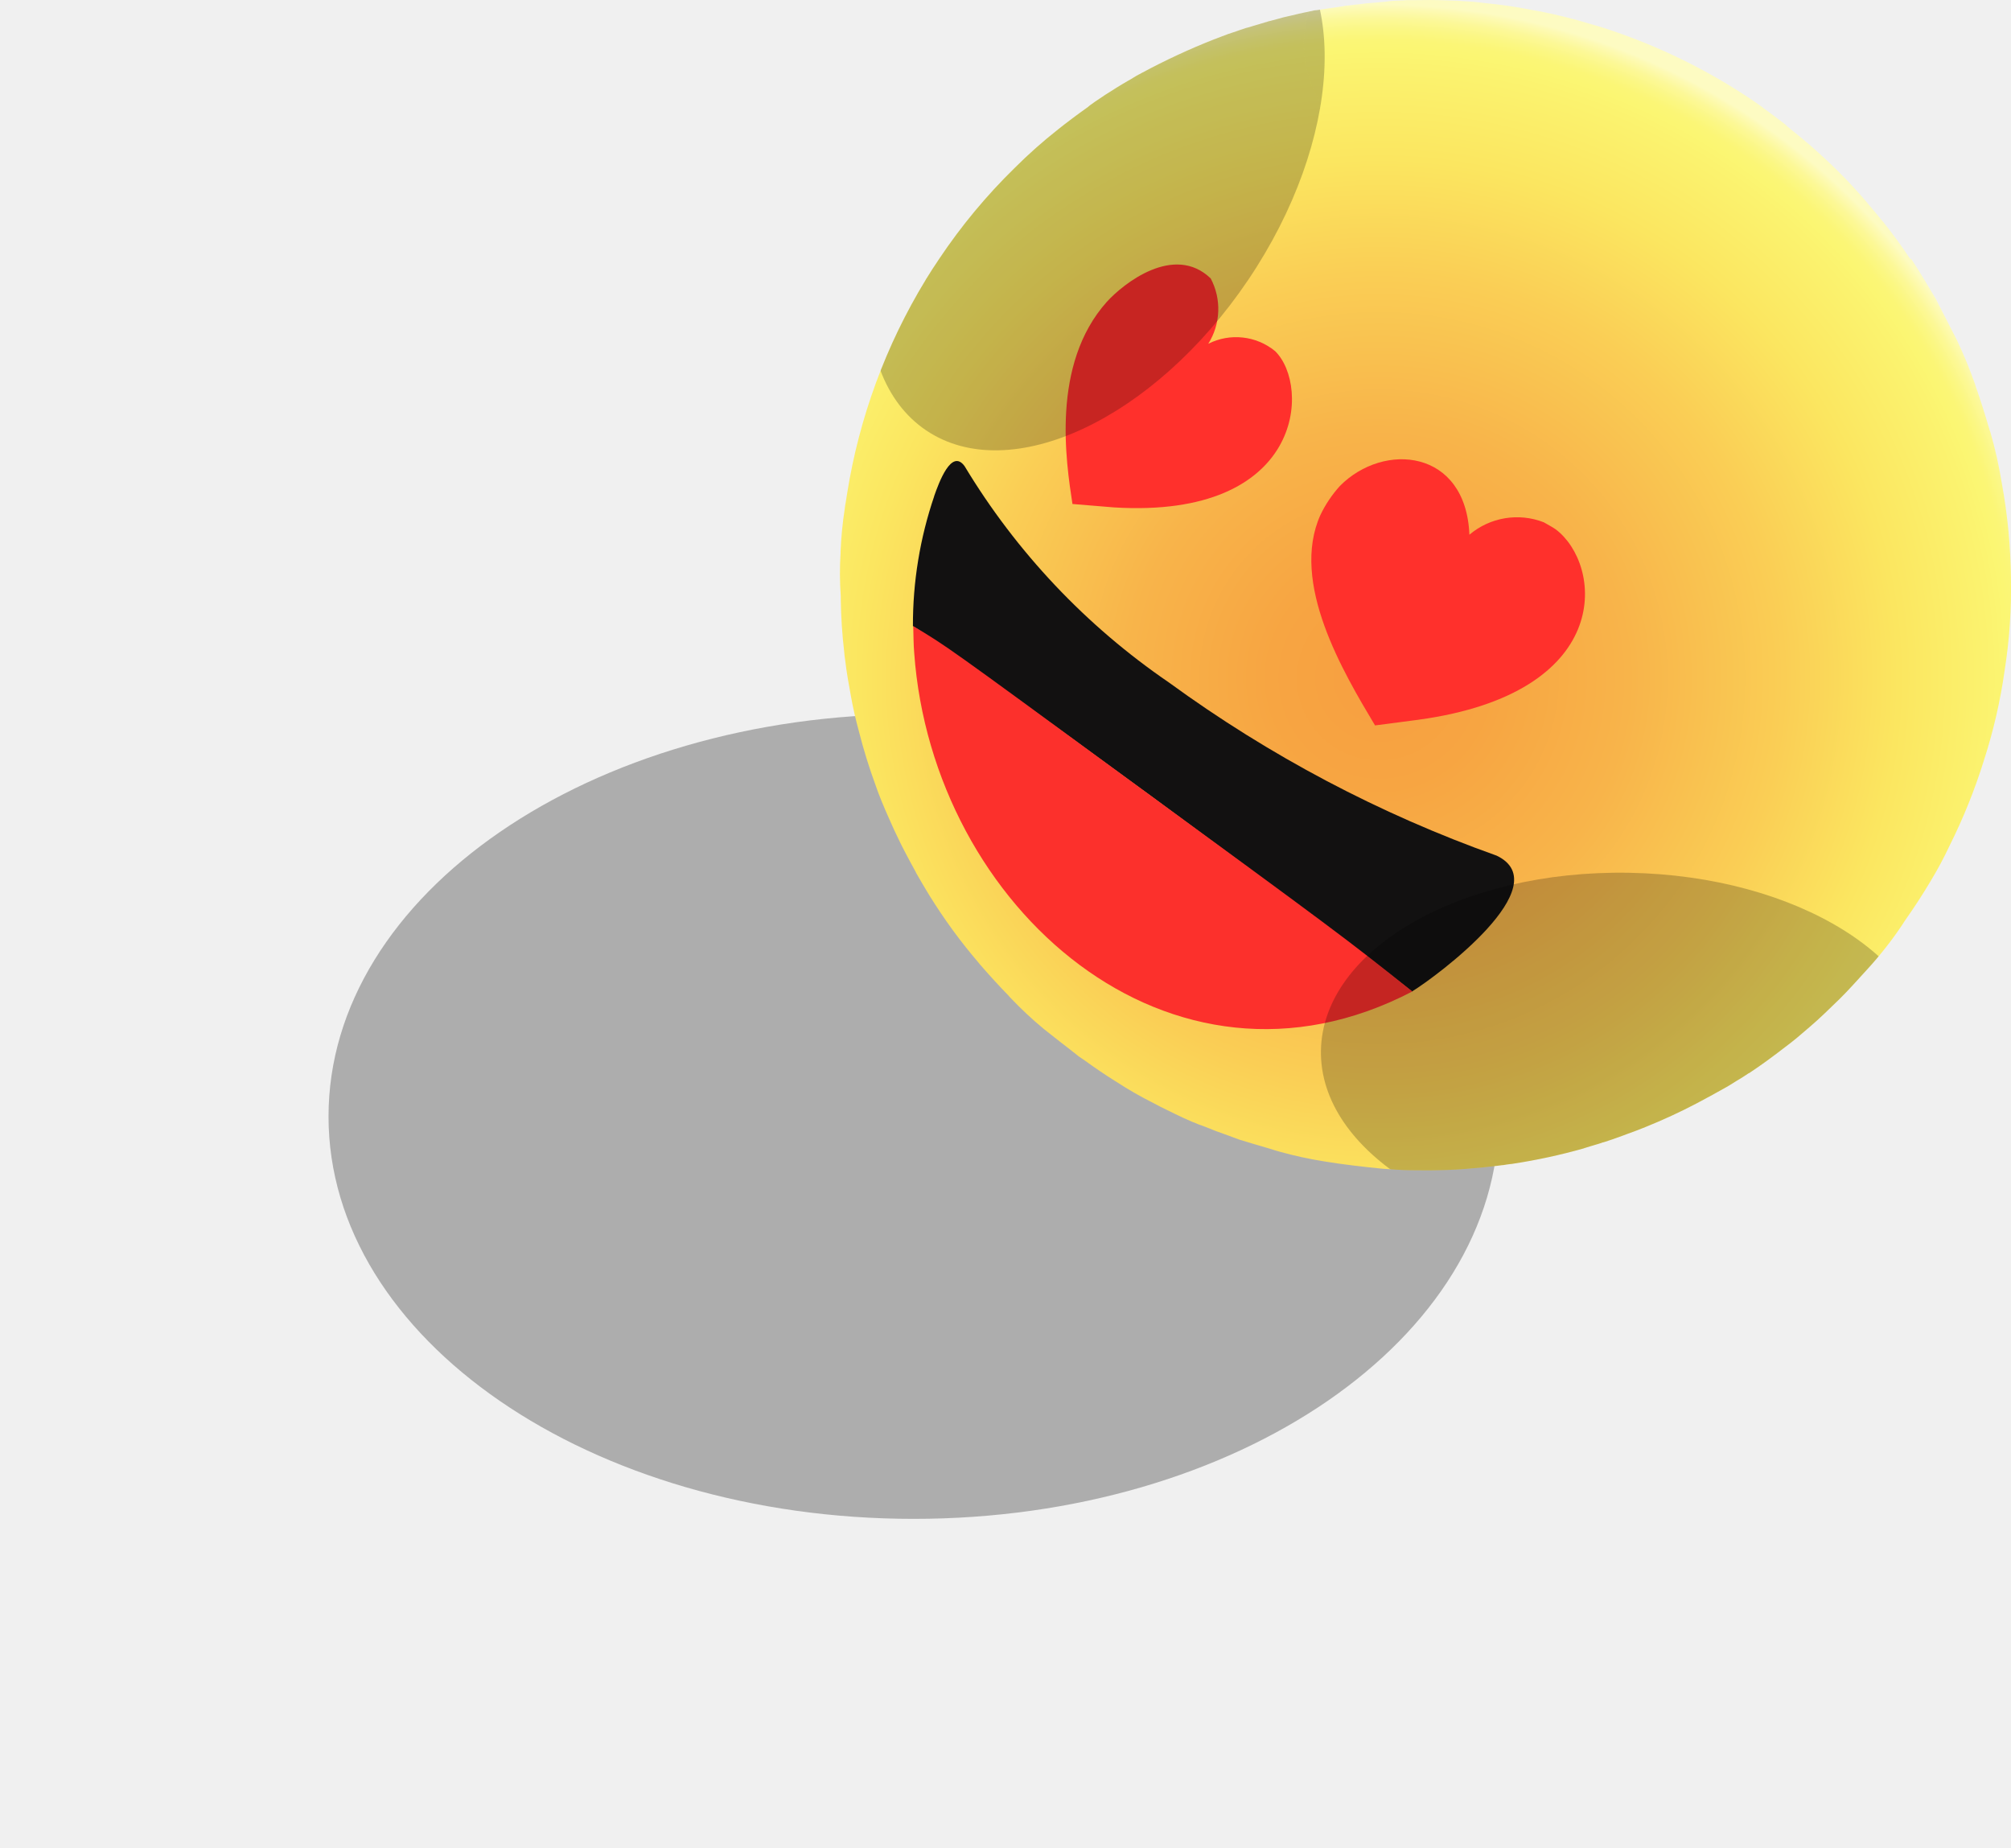
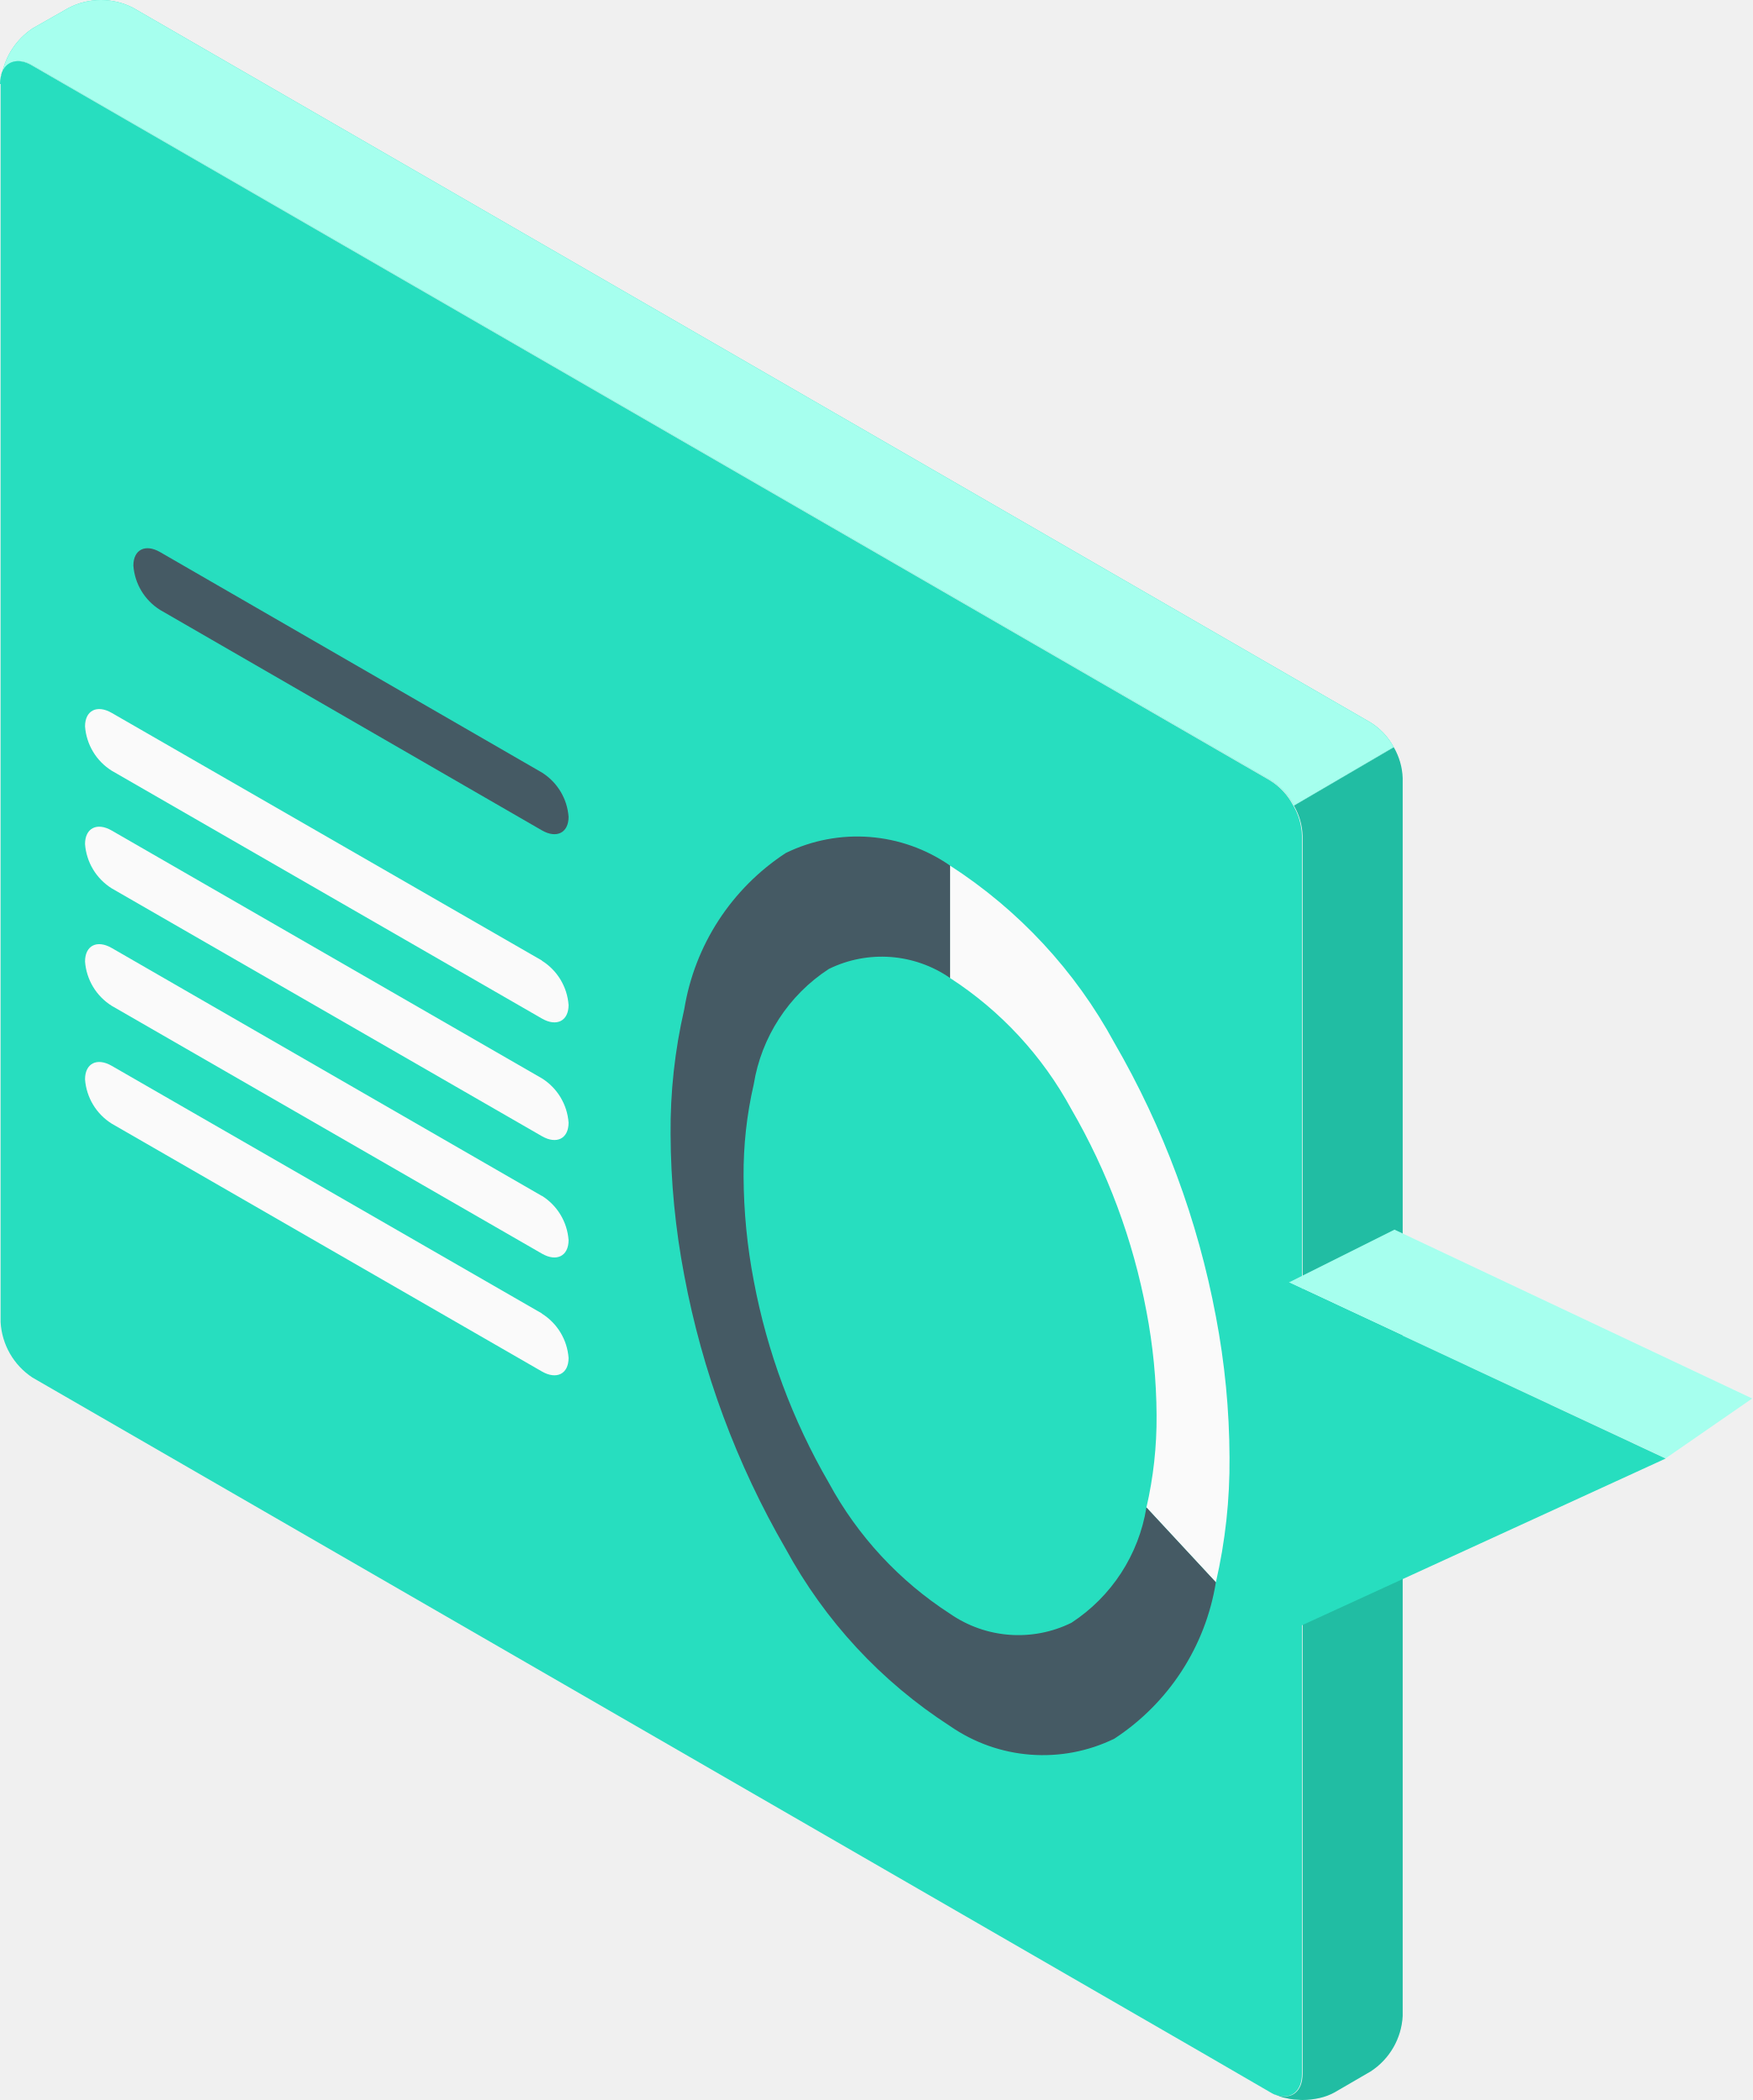
- <svg xmlns="http://www.w3.org/2000/svg" xmlns:xlink="http://www.w3.org/1999/xlink" width="82.478" height="75.758" viewBox="0 0 82.478 75.758">
+ <svg xmlns="http://www.w3.org/2000/svg" id="Grupo_1050126" data-name="Grupo 1050126" width="37.089" height="44.448" viewBox="0 0 37.089 44.448">
  <defs>
-     <radialGradient id="radial-gradient" cx="0.471" cy="0.58" r="0.575" gradientTransform="matrix(-0.999, -0.004, -0.004, 1, 0.933, 0.001)" gradientUnits="objectBoundingBox">
-       <stop offset="0" stop-color="#f79f40" />
-       <stop offset="0.163" stop-color="#f7a542" />
-       <stop offset="0.371" stop-color="#f8b44a" />
-       <stop offset="0.601" stop-color="#face55" />
-       <stop offset="0.771" stop-color="#fbe660" />
-       <stop offset="0.91" stop-color="#fbf36f" />
-       <stop offset="0.932" stop-color="#fbf672" />
-       <stop offset="0.947" stop-color="#fbf676" />
-       <stop offset="0.962" stop-color="#fbf783" />
-       <stop offset="0.978" stop-color="#fcf897" />
-       <stop offset="0.994" stop-color="#fdfab4" />
-       <stop offset="1" stop-color="#fdfbc2" />
-     </radialGradient>
    <clipPath id="clip-path">
-       <path id="Trazado_116496" data-name="Trazado 116496" d="M52.65,29.84v-.06c0-.11-.03-.77-.15-1.75-.01-.09-.02-.17-.03-.26-.02-.12-.04-.25-.06-.38a23.894,23.894,0,0,0-3.15-8.77c0-.01-.01-.01-.01-.02-.17-.29-.35-.57-.54-.85h0a23.353,23.353,0,0,0-3.06-3.74,20.449,20.449,0,0,0-1.77-1.6c-.39-.32-.78-.62-1.19-.91a.265.265,0,0,1-.06-.05l-.05-.04-.21-.15c-.26-.18-.55-.37-.86-.57h0c-.01-.01-.02-.01-.03-.02-.15-.09-.3-.19-.47-.28-.07-.04-.15-.09-.22-.13s-.12-.07-.19-.11a1.092,1.092,0,0,0-.15-.08,25.413,25.413,0,0,0-2.93-1.4c-.26-.11-.47-.18-.58-.23l-.18-.07-.18-.07c-.01,0-.02-.01-.03-.01l-.04-.01-.3-.1-.04-.01c-.01,0-.03-.01-.04-.01l-.2-.07a2.759,2.759,0,0,0-.27-.08l-.23-.07c-.04-.01-.09-.03-.13-.04-.01,0-.03-.01-.04-.01s-.03-.01-.05-.01a.636.636,0,0,1-.07-.02l-.26-.07-.22-.06c-.07-.02-.14-.03-.21-.05h-.01l-.13-.03-.25-.06-.18-.04a2.049,2.049,0,0,0-.24-.05c-.01,0-.03-.01-.04-.01-.06-.01-.12-.03-.18-.04l-.11-.02-.13-.03h-.02l-.04-.01c-.02,0-.05-.01-.07-.01a1.766,1.766,0,0,1-.2-.04.6.6,0,0,0-.12-.02h0a2.068,2.068,0,0,1-.22-.04l-.19-.03c-.03-.01-.07-.01-.11-.02a.985.985,0,0,0-.17-.02,1,1,0,0,0-.16-.02l-.27-.03-.25-.03c-.03,0-.05-.01-.08-.01h-.02a1.641,1.641,0,0,0-.23-.02l-.34-.03c-.08-.01-.16-.01-.23-.02-.09-.01-.17-.01-.26-.02s-.18-.01-.27-.02A.97.97,0,0,1,29.76,7h-.37c-.48-.01-.96-.01-1.45,0-.11,0-.21,0-.31.01s-.22.01-.32.02c-.07,0-.13.01-.19.01-.16.01-.31.02-.46.04-.05,0-.11.01-.16.01-.22.02-.43.04-.64.07-.1.01-.2.02-.3.04h-.01c-.02,0-.04.01-.06.01q-.24.03-.45.06c-.11.02-.23.04-.34.05-.26.04-.47.08-.61.11-.7.14-1.38.3-2.06.5-.41.11-.77.22-1.21.38a24.021,24.021,0,0,0-5.31,2.61h0c-.17.11-.33.22-.49.33a.265.265,0,0,0-.06.05c-.28.2-.56.4-.84.61a.423.423,0,0,1-.07.05l-.02.02-.02.02c-.01.01-.02.02-.03.02s-.02.01-.03.02c-.08.06-.15.12-.23.18-.15.12-.3.24-.44.36-.08.07-.16.13-.24.2-.16.14-.32.27-.46.4l-.02.02-.02.02c-.03.03-.07.06-.1.09-.75.69-1.21,1.19-1.24,1.22-.23.25-.46.51-.69.77-.16.19-.33.38-.5.59-.01.01-.02.03-.04.04l-.03.03c-.34.42-.69.89-1.08,1.46l-.01.01-.01.01c-.01.01-.01.02-.02.02-.18.26-.36.55-.54.86-.16.26-.32.52-.46.75l-.46.88c-.15.29-.29.56-.42.82a16.758,16.758,0,0,0-.76,1.82h0v.01c-.22.6-.42,1.23-.6,1.84l-.01.02a.037.037,0,0,1-.01.03,17.968,17.968,0,0,0-.5,2.13,23.506,23.506,0,0,0-.17,7.66,22.794,22.794,0,0,0,.82,3.68,23.944,23.944,0,0,0,1.38,3.51,15.311,15.311,0,0,0,.75,1.42c.32.56.68,1.11,1.06,1.66.04.07.09.13.13.2a16,16,0,0,0,1.39,1.8c.34.37.78.88,1.14,1.24s.83.82,1.22,1.15h0c.42.37.6.53.99.83q.72.585,1.47,1.08h.01c.16.11.32.22.49.32.19.12.38.24.55.34.09.05.22.13.36.21a.573.573,0,0,1,.07.04c.15.09.33.18.52.29.04.02.09.05.13.07a22.789,22.789,0,0,0,2.12,1c.18.07.42.17.7.28l.24.09.42.15.3.1.11.03c.01,0,.01,0,.02.01l.16.05a2.759,2.759,0,0,0,.27.08l.26.08c.01,0,.02,0,.02.01a22.1,22.1,0,0,0,2.96.66l.09.01c.08.01.17.03.27.04h.03l.23.03.53.06c.24.03.56.05.79.07s.49.03.74.04h.02c.13.01.25.01.37.01.33.01.77,0,1.1.01s.79-.03,1.13-.05c.72-.06,1.68-.17,2.39-.28a18.747,18.747,0,0,0,1.84-.38c.14-.04.28-.08.43-.12.43-.12.87-.25,1.24-.36l.43-.16c.35-.12.69-.25,1.03-.38l.17-.06c.4-.15.89-.38,1.32-.59.19-.09.37-.18.55-.28a15.71,15.71,0,0,0,1.56-.88c.02-.01.03-.02.05-.03.41-.26.82-.52,1.22-.81.09-.06.18-.12.26-.17l.44-.34c.12-.09.23-.18.35-.27l.66-.52a14.289,14.289,0,0,0,1.37-1.26l.03-.03.07-.07c.35-.35.74-.77,1.2-1.29a.138.138,0,0,0,.03-.04h0a20.958,20.958,0,0,0,2.02-2.71c.01-.01.01-.02.02-.03.19-.3.38-.61.57-.95v-.01h0c.08-.14.16-.29.24-.44.11-.2.22-.41.31-.59l.09-.18c.16-.32.31-.65.47-.99.21-.47.41-.94.56-1.36h0c.26-.7.5-1.44.71-2.23.13-.48.25-.96.33-1.41.1-.48.18-.98.25-1.5.02-.12.03-.23.05-.34.08-.69.14-1.41.16-2.14v-.13C52.68,31.04,52.68,30.45,52.65,29.84Z" transform="translate(-4.654 -6.992)" />
+       <rect id="Rectángulo_361875" data-name="Rectángulo 361875" width="37.089" height="44.448" fill="none" />
    </clipPath>
-     <linearGradient id="linear-gradient" x1="-0.166" y1="-323.933" x2="-1.166" y2="-323.933" gradientUnits="objectBoundingBox">
-       <stop offset="0" stop-color="#19b79c" />
-       <stop offset="0.405" stop-color="#1dbb9e" />
-       <stop offset="0.825" stop-color="#2ac8a3" />
-       <stop offset="0.997" stop-color="#31cfa6" />
-     </linearGradient>
-     <linearGradient id="linear-gradient-2" x1="-2.106" y1="-363.238" x2="-3.08" y2="-363.238" xlink:href="#linear-gradient" />
    <clipPath id="clip-path-2">
-       <path id="Trazado_116504" data-name="Trazado 116504" d="M4.652,29.65v-.06a15.757,15.757,0,0,1,.17-1.74,2.335,2.335,0,0,1,.04-.26c.02-.12.04-.25.06-.38a24.088,24.088,0,0,1,3.22-8.75c0-.01.01-.01.01-.02.18-.29.36-.57.55-.85h0a23.39,23.39,0,0,1,3.09-3.72,20.134,20.134,0,0,1,1.78-1.58q.585-.465,1.2-.9a.265.265,0,0,0,.06-.05l.05-.04.21-.15c.26-.18.55-.37.86-.56h0c.01-.01.02-.01.03-.02.15-.09.31-.19.47-.28a2.53,2.53,0,0,0,.22-.13c.06-.04.12-.07.19-.11.05-.03.1-.05.15-.08a27.308,27.308,0,0,1,2.95-1.37c.26-.1.47-.18.58-.22l.18-.06.18-.06c.01,0,.02-.01.03-.01l.05-.02.3-.1.04-.01c.01,0,.03-.01.04-.01l.2-.06c.08-.02.19-.06.27-.08l.23-.07a.647.647,0,0,0,.13-.04c.01,0,.03-.01.04-.01s.03-.01.05-.01a.637.637,0,0,0,.07-.02l.26-.07.22-.06c.07-.02.14-.03.21-.05h.01l.13-.03c.08-.02.18-.04.25-.06l.18-.04c.08-.02.16-.03.24-.05.01,0,.03-.01.04-.01a1.163,1.163,0,0,0,.18-.04l.11-.01.13-.02h.02l.04-.01c.02,0,.05-.01.07-.01l.2-.03c.04-.01.09-.01.13-.02h0l.22-.03.19-.03a.516.516,0,0,0,.11-.02.985.985,0,0,1,.17-.02c.06-.01.11-.01.16-.02l.27-.03.25-.03c.03,0,.05-.01.08-.01h.02c.07-.01.15-.01.23-.02l.34-.03c.08-.01.16-.01.23-.02a1.569,1.569,0,0,1,.24-.03,2.437,2.437,0,0,1,.27-.01.86.86,0,0,1,.16-.01l.15-.01h.24c.49-.01.97-.01,1.45.01.11,0,.21.01.31.01s.22.01.32.02c.07,0,.13.01.19.01.16.01.31.02.46.04.05.01.11.01.16.02.22.02.43.05.64.07.1.01.2.03.3.04h.01c.02,0,.04.01.06.01.16.02.31.05.45.07l.34.06c.26.05.47.09.6.11.69.14,1.38.31,2.06.52.41.11.76.23,1.21.39a24.178,24.178,0,0,1,5.28,2.65h0c.16.11.33.22.49.34a.265.265,0,0,1,.06.05c.28.2.56.41.83.62a.424.424,0,0,0,.07.05l.02.02.02.02.03.03c.01.01.02.01.02.02.08.06.15.12.22.18.15.12.3.24.44.36.08.07.16.14.24.2.16.14.31.28.46.41l.02.02.02.02c.03.03.07.06.1.09.75.69,1.2,1.2,1.23,1.23.23.25.46.51.68.78.16.19.32.38.49.59.01.01.02.03.04.04l.02.03c.33.42.69.89,1.07,1.47l.04.01.01.01c.01.01.01.02.02.02.17.26.36.56.54.86.16.26.31.53.45.75l.45.88c.15.29.29.56.42.82a18.431,18.431,0,0,1,.75,1.83h0v.01c.21.6.41,1.23.59,1.85l.01.02a.037.037,0,0,0,.01.03,17.59,17.59,0,0,1,.48,2.14,22.71,22.71,0,0,1,.37,3.87,21.465,21.465,0,0,1-.26,3.8,21.96,21.96,0,0,1-.85,3.68,23.286,23.286,0,0,1-1.41,3.5,15.244,15.244,0,0,1-.76,1.42c-.33.56-.69,1.11-1.07,1.65-.04.07-.09.13-.13.2a15.2,15.2,0,0,1-1.41,1.79c-.34.37-.79.88-1.15,1.23s-.84.82-1.22,1.14h0c-.43.37-.6.52-1,.82-.49.38-.98.74-1.48,1.07H41.9c-.16.11-.32.21-.49.31-.19.12-.38.24-.55.33-.09.05-.22.12-.36.2a.574.574,0,0,0-.07.04c-.15.08-.33.18-.52.28-.04.02-.09.05-.13.07a23.108,23.108,0,0,1-2.12.98c-.18.07-.42.17-.71.27l-.24.09-.42.15-.3.1-.11.03c-.01,0-.01,0-.02.01l-.16.05c-.08.02-.19.06-.27.08l-.26.08c-.01,0-.02,0-.02.01a23.962,23.962,0,0,1-2.96.64l-.09.01c-.08.01-.17.02-.27.04H31.8l-.23.03-.53.06c-.24.02-.56.05-.79.07s-.49.03-.74.04h-.02c-.13,0-.25.01-.37.01-.33.01-.77,0-1.1,0s-.79-.04-1.13-.06c-.72-.07-1.68-.18-2.39-.3a16.281,16.281,0,0,1-1.84-.4c-.14-.04-.28-.08-.43-.13-.43-.12-.87-.26-1.24-.37l-.43-.16c-.35-.12-.69-.25-1.03-.39l-.17-.06c-.4-.15-.88-.38-1.32-.6-.19-.09-.37-.18-.55-.28a15.612,15.612,0,0,1-1.55-.89.219.219,0,0,0-.05-.03c-.41-.26-.81-.53-1.21-.82-.09-.06-.17-.12-.25-.17L14,49.97c-.12-.09-.23-.18-.35-.27l-.66-.52a15.233,15.233,0,0,1-1.36-1.27l-.03-.03-.06-.07c-.34-.35-.74-.78-1.19-1.3a.138.138,0,0,1-.03-.04h0a21.889,21.889,0,0,1-2-2.73c-.01-.01-.01-.02-.02-.03-.18-.3-.37-.61-.56-.95v-.01h0c-.08-.14-.16-.29-.24-.44-.11-.21-.22-.41-.31-.59l-.09-.18c-.16-.32-.31-.65-.46-.99-.21-.47-.41-.95-.55-1.36h0a22.441,22.441,0,0,1-.69-2.23c-.13-.48-.24-.96-.32-1.41-.09-.49-.18-.98-.24-1.5-.02-.12-.03-.23-.04-.34a21.166,21.166,0,0,1-.14-2.14v-.13A13.347,13.347,0,0,1,4.652,29.65Z" transform="translate(-4.627 -6.983)" fill="url(#radial-gradient)" />
+       <rect id="Rectángulo_361874" data-name="Rectángulo 361874" width="37.089" height="44.448" transform="translate(0 0)" fill="none" />
+     </clipPath>
+     <clipPath id="clip-path-3">
+       <rect id="Rectángulo_361873" data-name="Rectángulo 361873" width="2.677" height="28.634" transform="translate(27.013 15.814)" fill="none" />
+     </clipPath>
+     <clipPath id="clip-path-4">
+       <rect id="Rectángulo_361872" data-name="Rectángulo 361872" width="2.677" height="28.633" transform="translate(27.013 15.814)" fill="none" />
    </clipPath>
  </defs>
-   <g id="Grupo_157926" data-name="Grupo 157926" transform="translate(13.474)">
-     <ellipse id="Elipse_4737" data-name="Elipse 4737" cx="24" cy="16.5" rx="24" ry="16.5" transform="translate(0 29.284)" fill="#0b0b0b" opacity="0.292" style="mix-blend-mode: multiply;isolation: isolate" />
-     <path id="Trazado_116493" data-name="Trazado 116493" d="M4.652,29.65v-.06a15.757,15.757,0,0,1,.17-1.74,2.335,2.335,0,0,1,.04-.26c.02-.12.04-.25.06-.38a24.088,24.088,0,0,1,3.22-8.75c0-.01.01-.01.01-.02.18-.29.36-.57.55-.85h0a23.39,23.39,0,0,1,3.09-3.72,20.134,20.134,0,0,1,1.78-1.58q.585-.465,1.2-.9a.265.265,0,0,0,.06-.05l.05-.04.21-.15c.26-.18.55-.37.86-.56h0c.01-.01.02-.01.03-.02.15-.09.31-.19.47-.28a2.53,2.53,0,0,0,.22-.13c.06-.04.12-.07.19-.11.05-.03.1-.05.15-.08a27.308,27.308,0,0,1,2.95-1.37c.26-.1.47-.18.58-.22l.18-.06.18-.06c.01,0,.02-.01.03-.01l.05-.02.3-.1.04-.01c.01,0,.03-.01.04-.01l.2-.06c.08-.02.19-.06.27-.08l.23-.07a.647.647,0,0,0,.13-.04c.01,0,.03-.01.04-.01s.03-.01.05-.01a.637.637,0,0,0,.07-.02l.26-.07.22-.06c.07-.02.14-.03.21-.05h.01l.13-.03c.08-.02.18-.04.25-.06l.18-.04c.08-.02.16-.03.24-.05.01,0,.03-.01.04-.01a1.163,1.163,0,0,0,.18-.04l.11-.01.13-.02h.02l.04-.01c.02,0,.05-.01.07-.01l.2-.03c.04-.01.09-.01.13-.02h0l.22-.03.19-.03a.516.516,0,0,0,.11-.02.985.985,0,0,1,.17-.02c.06-.01.11-.01.16-.02l.27-.03.25-.03c.03,0,.05-.01.08-.01h.02c.07-.01.15-.01.23-.02l.34-.03c.08-.01.16-.01.23-.02a1.569,1.569,0,0,1,.24-.03,2.437,2.437,0,0,1,.27-.01.86.86,0,0,1,.16-.01l.15-.01h.24c.49-.01.97-.01,1.45.01.11,0,.21.01.31.01s.22.01.32.02c.07,0,.13.01.19.01.16.01.31.02.46.04.05.01.11.01.16.02.22.02.43.05.64.07.1.01.2.03.3.04h.01c.02,0,.04.01.06.01.16.02.31.05.45.07l.34.06c.26.05.47.09.6.11.69.14,1.38.31,2.06.52.41.11.76.23,1.21.39a24.178,24.178,0,0,1,5.28,2.65h0c.16.11.33.22.49.34a.265.265,0,0,1,.06.05c.28.2.56.41.83.62a.424.424,0,0,0,.07.05l.02.02.02.02.03.03c.01.01.02.01.02.02.08.06.15.12.22.18.15.12.3.24.44.36.08.07.16.14.24.2.16.14.31.28.46.41l.02.02.02.02c.03.03.07.06.1.09.75.69,1.2,1.2,1.23,1.23.23.25.46.51.68.78.16.19.32.38.49.59.01.01.02.03.04.04l.02.03c.33.42.69.89,1.07,1.47l.04.01.01.01c.01.01.01.02.02.02.17.26.36.56.54.86.16.26.31.53.45.75l.45.88c.15.29.29.56.42.82a18.431,18.431,0,0,1,.75,1.83h0v.01c.21.6.41,1.23.59,1.85l.01.02a.037.037,0,0,0,.01.03,17.59,17.59,0,0,1,.48,2.14,22.71,22.71,0,0,1,.37,3.87,21.465,21.465,0,0,1-.26,3.8,21.96,21.96,0,0,1-.85,3.68,23.286,23.286,0,0,1-1.41,3.5,15.244,15.244,0,0,1-.76,1.42c-.33.56-.69,1.11-1.07,1.65-.04.07-.09.13-.13.2a15.2,15.2,0,0,1-1.41,1.79c-.34.37-.79.88-1.15,1.23s-.84.82-1.22,1.14h0c-.43.37-.6.52-1,.82-.49.38-.98.74-1.48,1.07H41.9c-.16.11-.32.21-.49.31-.19.12-.38.24-.55.33-.09.05-.22.12-.36.2a.574.574,0,0,0-.07.04c-.15.08-.33.18-.52.28-.04.02-.09.05-.13.07a23.108,23.108,0,0,1-2.12.98c-.18.07-.42.17-.71.27l-.24.09-.42.15-.3.1-.11.03c-.01,0-.01,0-.02.01l-.16.05c-.08.02-.19.06-.27.08l-.26.08c-.01,0-.02,0-.02.01a23.962,23.962,0,0,1-2.96.64l-.09.01c-.08.01-.17.02-.27.04H31.8l-.23.03-.53.06c-.24.02-.56.05-.79.07s-.49.03-.74.04h-.02c-.13,0-.25.01-.37.01-.33.01-.77,0-1.1,0s-.79-.04-1.13-.06c-.72-.07-1.68-.18-2.39-.3a16.281,16.281,0,0,1-1.84-.4c-.14-.04-.28-.08-.43-.13-.43-.12-.87-.26-1.24-.37l-.43-.16c-.35-.12-.69-.25-1.03-.39l-.17-.06c-.4-.15-.88-.38-1.32-.6-.19-.09-.37-.18-.55-.28a15.612,15.612,0,0,1-1.55-.89.219.219,0,0,0-.05-.03c-.41-.26-.81-.53-1.21-.82-.09-.06-.17-.12-.25-.17L14,49.97c-.12-.09-.23-.18-.35-.27l-.66-.52a15.233,15.233,0,0,1-1.36-1.27l-.03-.03-.06-.07c-.34-.35-.74-.78-1.19-1.3a.138.138,0,0,1-.03-.04h0a21.889,21.889,0,0,1-2-2.73c-.01-.01-.01-.02-.02-.03-.18-.3-.37-.61-.56-.95v-.01h0c-.08-.14-.16-.29-.24-.44-.11-.21-.22-.41-.31-.59l-.09-.18c-.16-.32-.31-.65-.46-.99-.21-.47-.41-.95-.55-1.36h0a22.441,22.441,0,0,1-.69-2.23c-.13-.48-.24-.96-.32-1.41-.09-.49-.18-.98-.24-1.5-.02-.12-.03-.23-.04-.34a21.166,21.166,0,0,1-.14-2.14v-.13A13.347,13.347,0,0,1,4.652,29.65Z" transform="translate(16.349 -6.983)" fill="url(#radial-gradient)" />
-     <g id="Grupo_86225" data-name="Grupo 86225" transform="translate(20.955 0.009)" clip-path="url(#clip-path)">
-       <path id="Trazado_116494" data-name="Trazado 116494" d="M50.67,21.64a4.37,4.37,0,0,1,.18-.46C50.8,21.33,50.74,21.48,50.67,21.64Z" transform="translate(-48.844 -6.992)" fill="url(#linear-gradient)" />
-       <path id="Trazado_116495" data-name="Trazado 116495" d="M4.7,34.92c.03-.14.05-.28.08-.41C4.75,34.65,4.73,34.79,4.7,34.92Z" transform="translate(43.196 -6.992)" fill="url(#linear-gradient-2)" />
-     </g>
-     <path id="Trazado_116497" data-name="Trazado 116497" d="M25.873,27.33A16.375,16.375,0,0,0,25,32.66c2.26,1.39,16.97,12.2,20.47,14.98,1.03-.63,6.02-4.35,3.47-5.57a52.925,52.925,0,0,1-13.44-7.1,28.664,28.664,0,0,1-8.38-8.87c-.54-.75-1.06.69-1.25,1.23" transform="translate(-1.032 -6.983)" fill="#121111" />
-     <path id="Trazado_116499" data-name="Trazado 116499" d="M29.22,33.76c.75,10.43,10.52,19.05,20.43,13.88-2.65-2.12-3.33-2.62-11.66-8.71-7.45-5.46-7.45-5.46-8.81-6.27.01.33.01.77.04,1.1" transform="translate(-5.199 -6.983)" fill="#fc302c" />
-     <g id="Grupo_86231" data-name="Grupo 86231" transform="translate(40.307 18.833)">
-       <path id="Trazado_116501" data-name="Trazado 116501" d="M22.473,28.1c-1.25,2.78.93,6.44,2.24,8.63.65-.09,1.52-.19,2.17-.29,7.67-1.22,7.14-6.32,5.24-7.75-.14-.1-.34-.2-.49-.29a3.024,3.024,0,0,0-3.05.51c-.14-3.51-3.51-3.82-5.31-2a4.969,4.969,0,0,0-.8,1.19" transform="translate(-22.099 -25.816)" fill="#ff302c" />
-     </g>
-     <g id="Grupo_86232" data-name="Grupo 86232" transform="translate(30.232 10.846)">
-       <path id="Trazado_116503" data-name="Trazado 116503" d="M35.806,19.36c-2.3,2.57-1.67,6.58-1.41,8.29.51.04,1.19.1,1.7.14,7.78.48,8.08-4.98,6.61-6.41a2.529,2.529,0,0,0-2.74-.3,2.679,2.679,0,0,0,.1-2.68c-1.5-1.44-3.58.21-4.26.96" transform="translate(-34.117 -17.829)" fill="#ff302c" />
-     </g>
-     <g id="Enmascarar_grupo_59" data-name="Enmascarar grupo 59" transform="translate(20.976 0)" clip-path="url(#clip-path-2)">
-       <g id="Grupo_86233" data-name="Grupo 86233" transform="translate(-2.683 -7.272)" opacity="0.561" style="mix-blend-mode: multiply;isolation: isolate">
-         <g id="Grupo_86230" data-name="Grupo 86230" transform="translate(0)">
-           <ellipse id="Elipse_4734" data-name="Elipse 4734" cx="12.5" cy="7.5" rx="12.5" ry="7.5" transform="translate(21.707 1.557)" fill="#fff" opacity="0.743" />
-           <ellipse id="Elipse_4735" data-name="Elipse 4735" cx="12.5" cy="7.5" rx="12.5" ry="7.5" transform="translate(26.415 8.388) rotate(124)" opacity="0.387" />
-           <ellipse id="Elipse_4736" data-name="Elipse 4736" cx="12.5" cy="7.5" rx="12.5" ry="7.5" transform="matrix(-1, -0.017, 0.017, -1, 47.282, 58.274)" opacity="0.387" />
+   <g id="Grupo_1026308" data-name="Grupo 1026308" clip-path="url(#clip-path)">
+     <g id="Grupo_1026307" data-name="Grupo 1026307">
+       <g id="Grupo_1026306" data-name="Grupo 1026306" clip-path="url(#clip-path-2)">
+         <path id="Trazado_767455" data-name="Trazado 767455" d="M.039,1.573c.084-.277.35-.365.652-.188l26.2,15.127a1.384,1.384,0,0,1,.5.538L29.5,15.813a1.388,1.388,0,0,0-.49-.522L2.815.164a1.484,1.484,0,0,0-1.357,0L.691.6a1.53,1.53,0,0,0-.652.971" fill="#27debf" />
+         <path id="Trazado_767456" data-name="Trazado 767456" d="M.039,1.573c.084-.277.35-.365.652-.188l26.2,15.127a1.384,1.384,0,0,1,.5.538L29.5,15.813a1.388,1.388,0,0,0-.49-.522L2.815.164a1.484,1.484,0,0,0-1.357,0L.691.6a1.53,1.53,0,0,0-.652.971" fill="#a6ffee" />
+         <path id="Trazado_767457" data-name="Trazado 767457" d="M.013,1.777V27.983a1.505,1.505,0,0,0,.674,1.174L25.448,43.45l1.44.835a.729.729,0,0,0,.1.052H27c.324.115.558-.067.558-.449v-26.2a1.343,1.343,0,0,0-.183-.636,1.36,1.36,0,0,0-.5-.537L.678,1.386c-.3-.178-.569-.089-.652.188a.1.1,0,0,1-.011.053A.766.766,0,0,0,0,1.778" fill="#27debf" />
+         <path id="Trazado_767458" data-name="Trazado 767458" d="M27.013,44.342c.026.011.052.021.084.032a.455.455,0,0,0,.115.031.967.967,0,0,0,.177.032c.058,0,.12.011.178.011a1.724,1.724,0,0,0,.365-.042,1.211,1.211,0,0,0,.318-.12l.762-.443a1.493,1.493,0,0,0,.678-1.174v-26.2a1.4,1.4,0,0,0-.188-.652l-2.113,1.236a1.35,1.35,0,0,1,.183.637v26.2c0,.381-.235.564-.558.449" fill="#27debf" />
+         <g id="Grupo_1026305" data-name="Grupo 1026305" opacity="0.15">
+           <g id="Grupo_1026304" data-name="Grupo 1026304">
+             <g id="Grupo_1026303" data-name="Grupo 1026303" clip-path="url(#clip-path-3)">
+               <g id="Grupo_1026302" data-name="Grupo 1026302">
+                 <g id="Grupo_1026301" data-name="Grupo 1026301" clip-path="url(#clip-path-4)">
+                   <path id="Trazado_767459" data-name="Trazado 767459" d="M27.013,44.342c.026.011.052.021.084.032a.455.455,0,0,0,.115.031.967.967,0,0,0,.177.032c.058,0,.12.011.178.011a1.724,1.724,0,0,0,.365-.042,1.211,1.211,0,0,0,.318-.12l.762-.443a1.493,1.493,0,0,0,.678-1.174v-26.2a1.4,1.4,0,0,0-.188-.652l-2.113,1.236a1.35,1.35,0,0,1,.183.637v26.2c0,.381-.235.564-.558.449" />
+                 </g>
+               </g>
+             </g>
+           </g>
        </g>
+         <path id="Trazado_767460" data-name="Trazado 767460" d="M23.586,22.069a18.3,18.3,0,0,1,2.15,5.794,16.216,16.216,0,0,1,.289,2.981,11.341,11.341,0,0,1-.289,2.648l-1.47-1.584a8.4,8.4,0,0,0,.215-1.955,12.035,12.035,0,0,0-.215-2.2,13.485,13.485,0,0,0-1.59-4.278A7.642,7.642,0,0,0,20.109,20.7V18.321a10.319,10.319,0,0,1,3.477,3.748" fill="#fafafa" />
+         <path id="Trazado_767461" data-name="Trazado 767461" d="M14.483,21.365a4.884,4.884,0,0,1,2.15-3.311,3.447,3.447,0,0,1,3.477.267V20.7a2.543,2.543,0,0,0-2.567-.191,3.6,3.6,0,0,0-1.589,2.442,8.4,8.4,0,0,0-.215,1.955,12.035,12.035,0,0,0,.215,2.2,13.483,13.483,0,0,0,1.589,4.278,7.617,7.617,0,0,0,2.567,2.773,2.541,2.541,0,0,0,2.567.191,3.6,3.6,0,0,0,1.589-2.442l1.47,1.584a4.884,4.884,0,0,1-2.15,3.311,3.45,3.45,0,0,1-3.476-.267,10.319,10.319,0,0,1-3.477-3.748,18.248,18.248,0,0,1-2.15-5.794,16.216,16.216,0,0,1-.289-2.981,11.341,11.341,0,0,1,.289-2.648" fill="#455a64" />
+         <path id="Trazado_767462" data-name="Trazado 767462" d="M11.47,16.351,3.388,11.685c-.312-.18-.565-.052-.565.286a1.211,1.211,0,0,0,.565.938l8.082,4.666c.312.18.565.052.565-.286a1.211,1.211,0,0,0-.565-.938" fill="#455a64" />
+         <path id="Trazado_767463" data-name="Trazado 767463" d="M11.47,20.33,2.365,15.089c-.312-.18-.565-.052-.565.286a1.211,1.211,0,0,0,.565.938l9.105,5.245c.312.18.565.052.565-.286a1.211,1.211,0,0,0-.565-.938" fill="#fafafa" />
+         <path id="Trazado_767464" data-name="Trazado 767464" d="M11.47,22.824,2.365,17.579c-.312-.18-.565-.052-.565.286a1.211,1.211,0,0,0,.565.938l9.105,5.245c.312.18.565.052.565-.286a1.211,1.211,0,0,0-.565-.938" fill="#fafafa" />
+         <path id="Trazado_767465" data-name="Trazado 767465" d="M11.47,25.313,2.365,20.065c-.312-.18-.565-.052-.565.286a1.211,1.211,0,0,0,.565.938l9.105,5.245c.312.18.565.052.565-.286a1.211,1.211,0,0,0-.565-.938" fill="#fafafa" />
+         <path id="Trazado_767466" data-name="Trazado 767466" d="M11.47,27.8,2.365,22.559c-.312-.18-.565-.052-.565.286a1.211,1.211,0,0,0,.565.938l9.105,5.245c.312.18.565.052.565-.286a1.211,1.211,0,0,0-.565-.938" fill="#fafafa" />
+         <path id="Trazado_767467" data-name="Trazado 767467" d="M27.281,27.144l2.236-1.118L37.088,29.6l-1.832,1.267Z" fill="#a6ffee" />
+         <path id="Trazado_767468" data-name="Trazado 767468" d="M26.312,34.971l8.944-4.1-7.975-3.727Z" fill="#27debf" />
      </g>
    </g>
  </g>
</svg>
